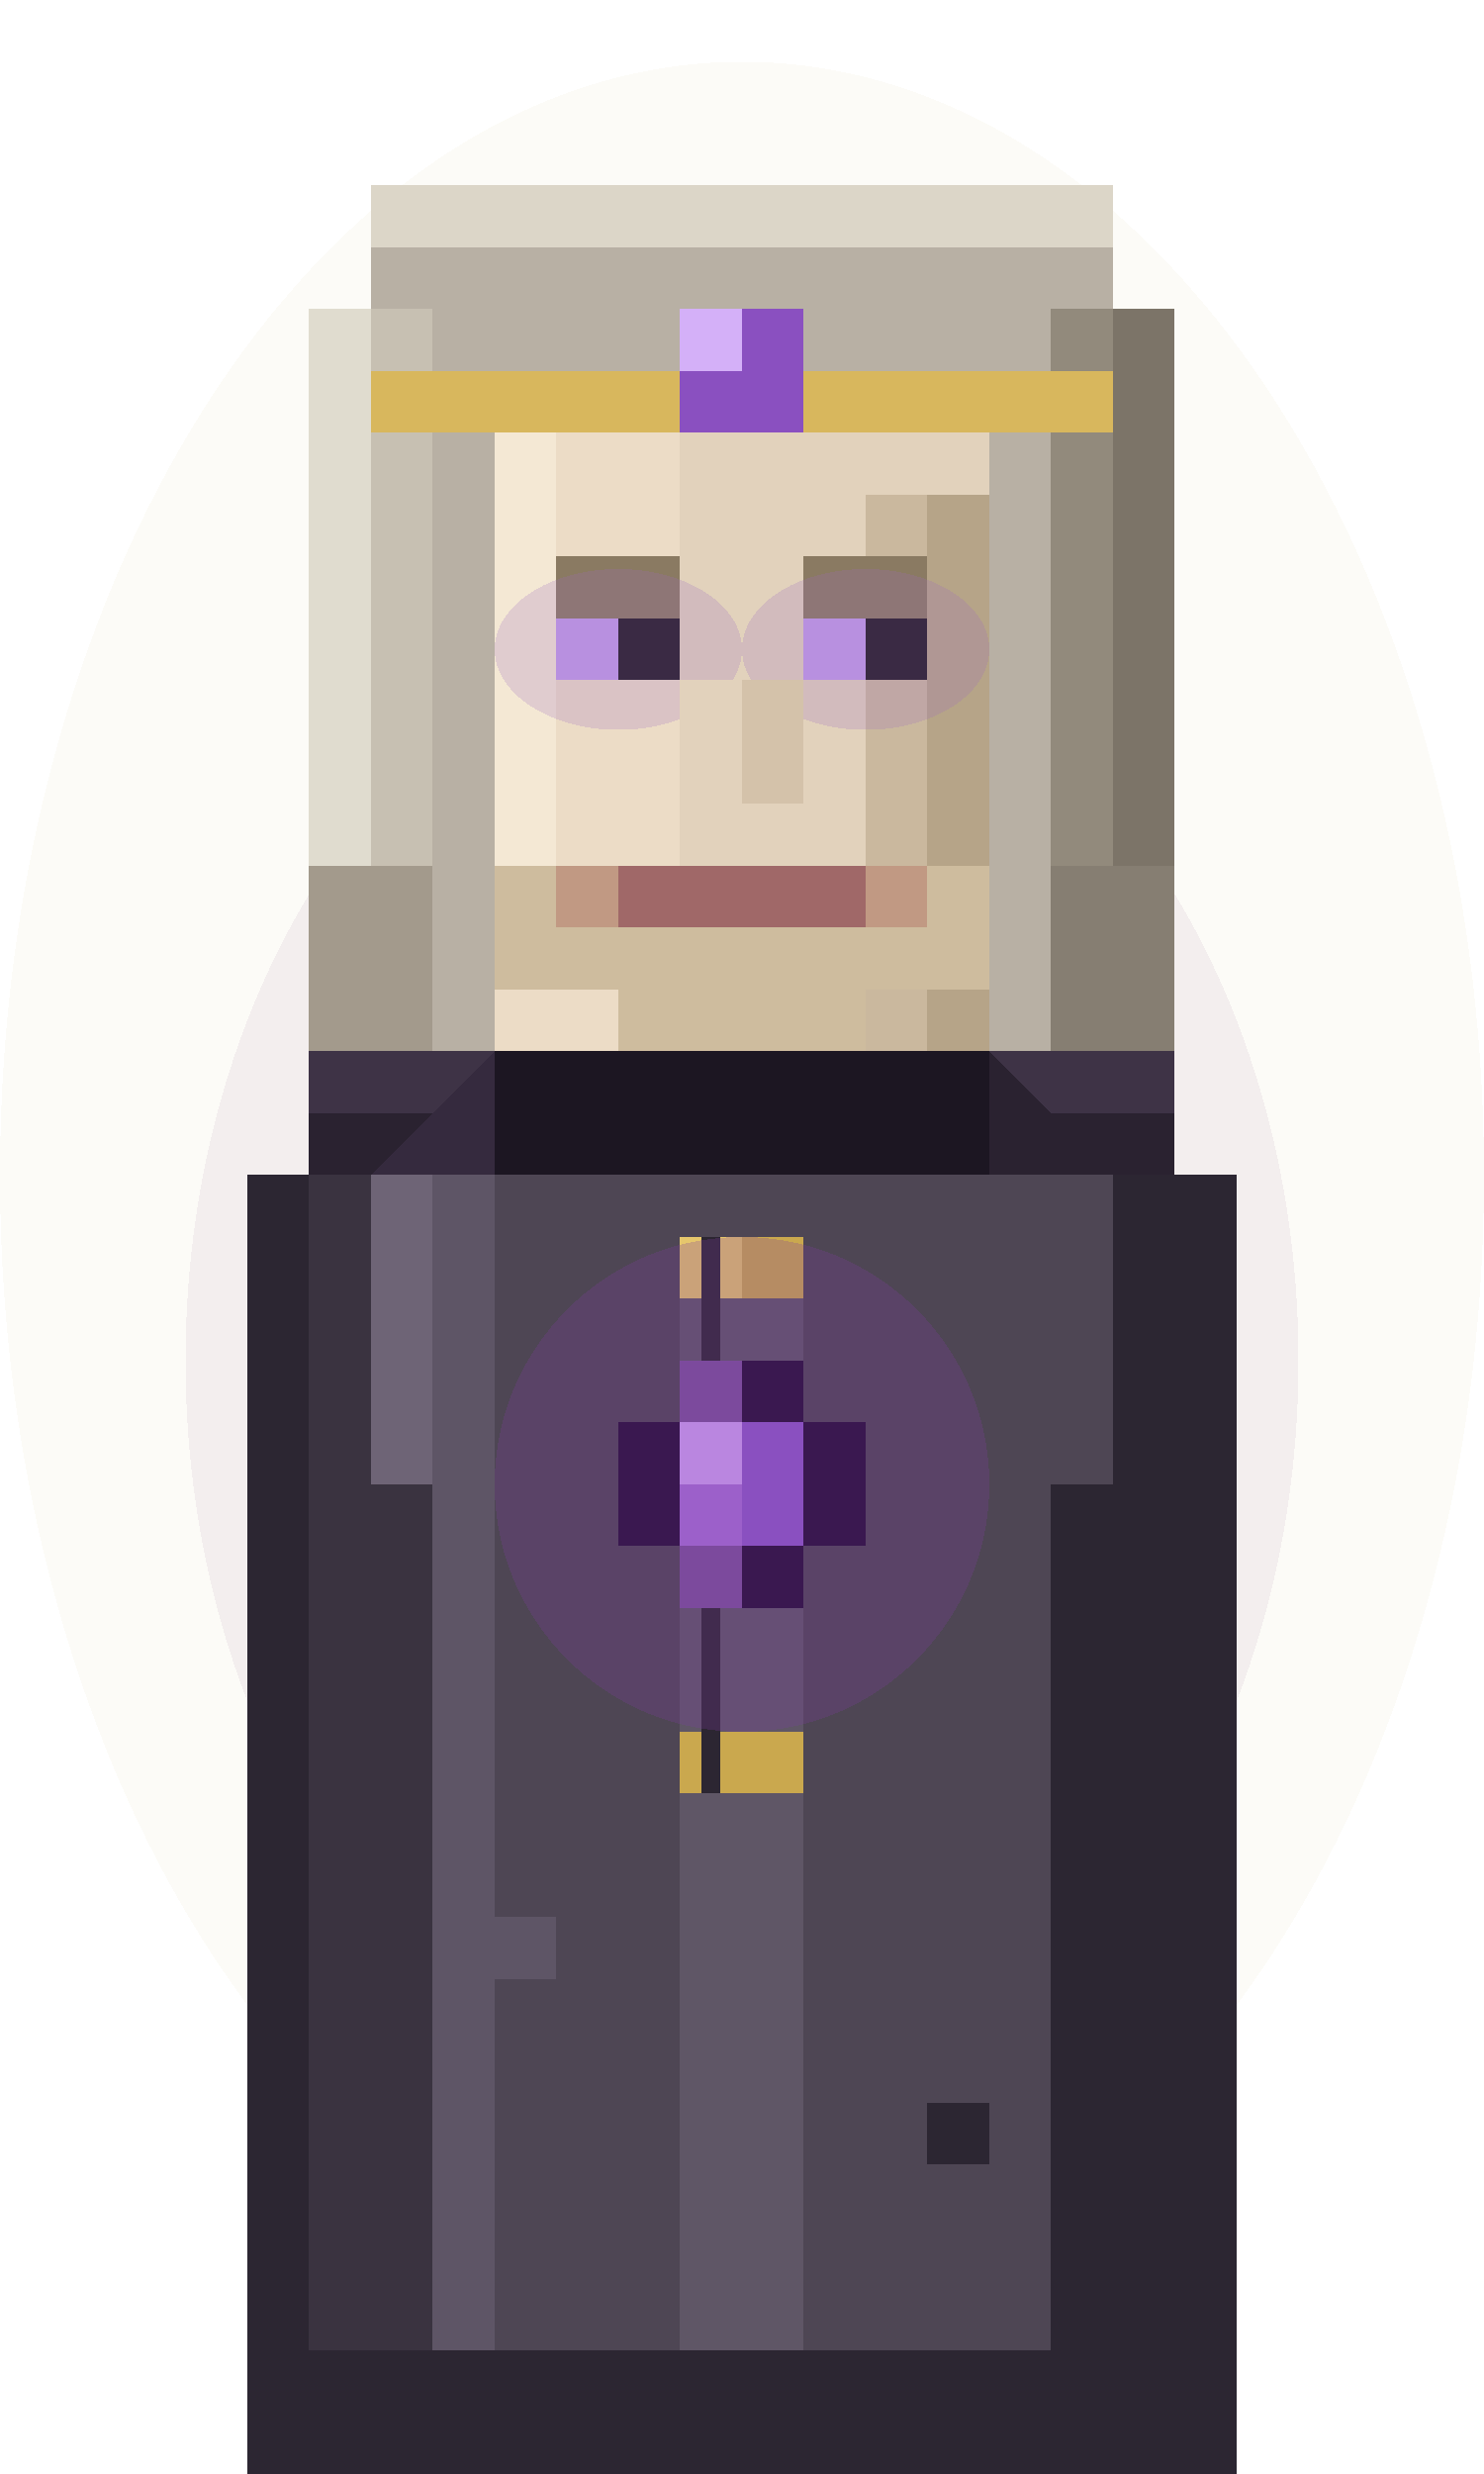
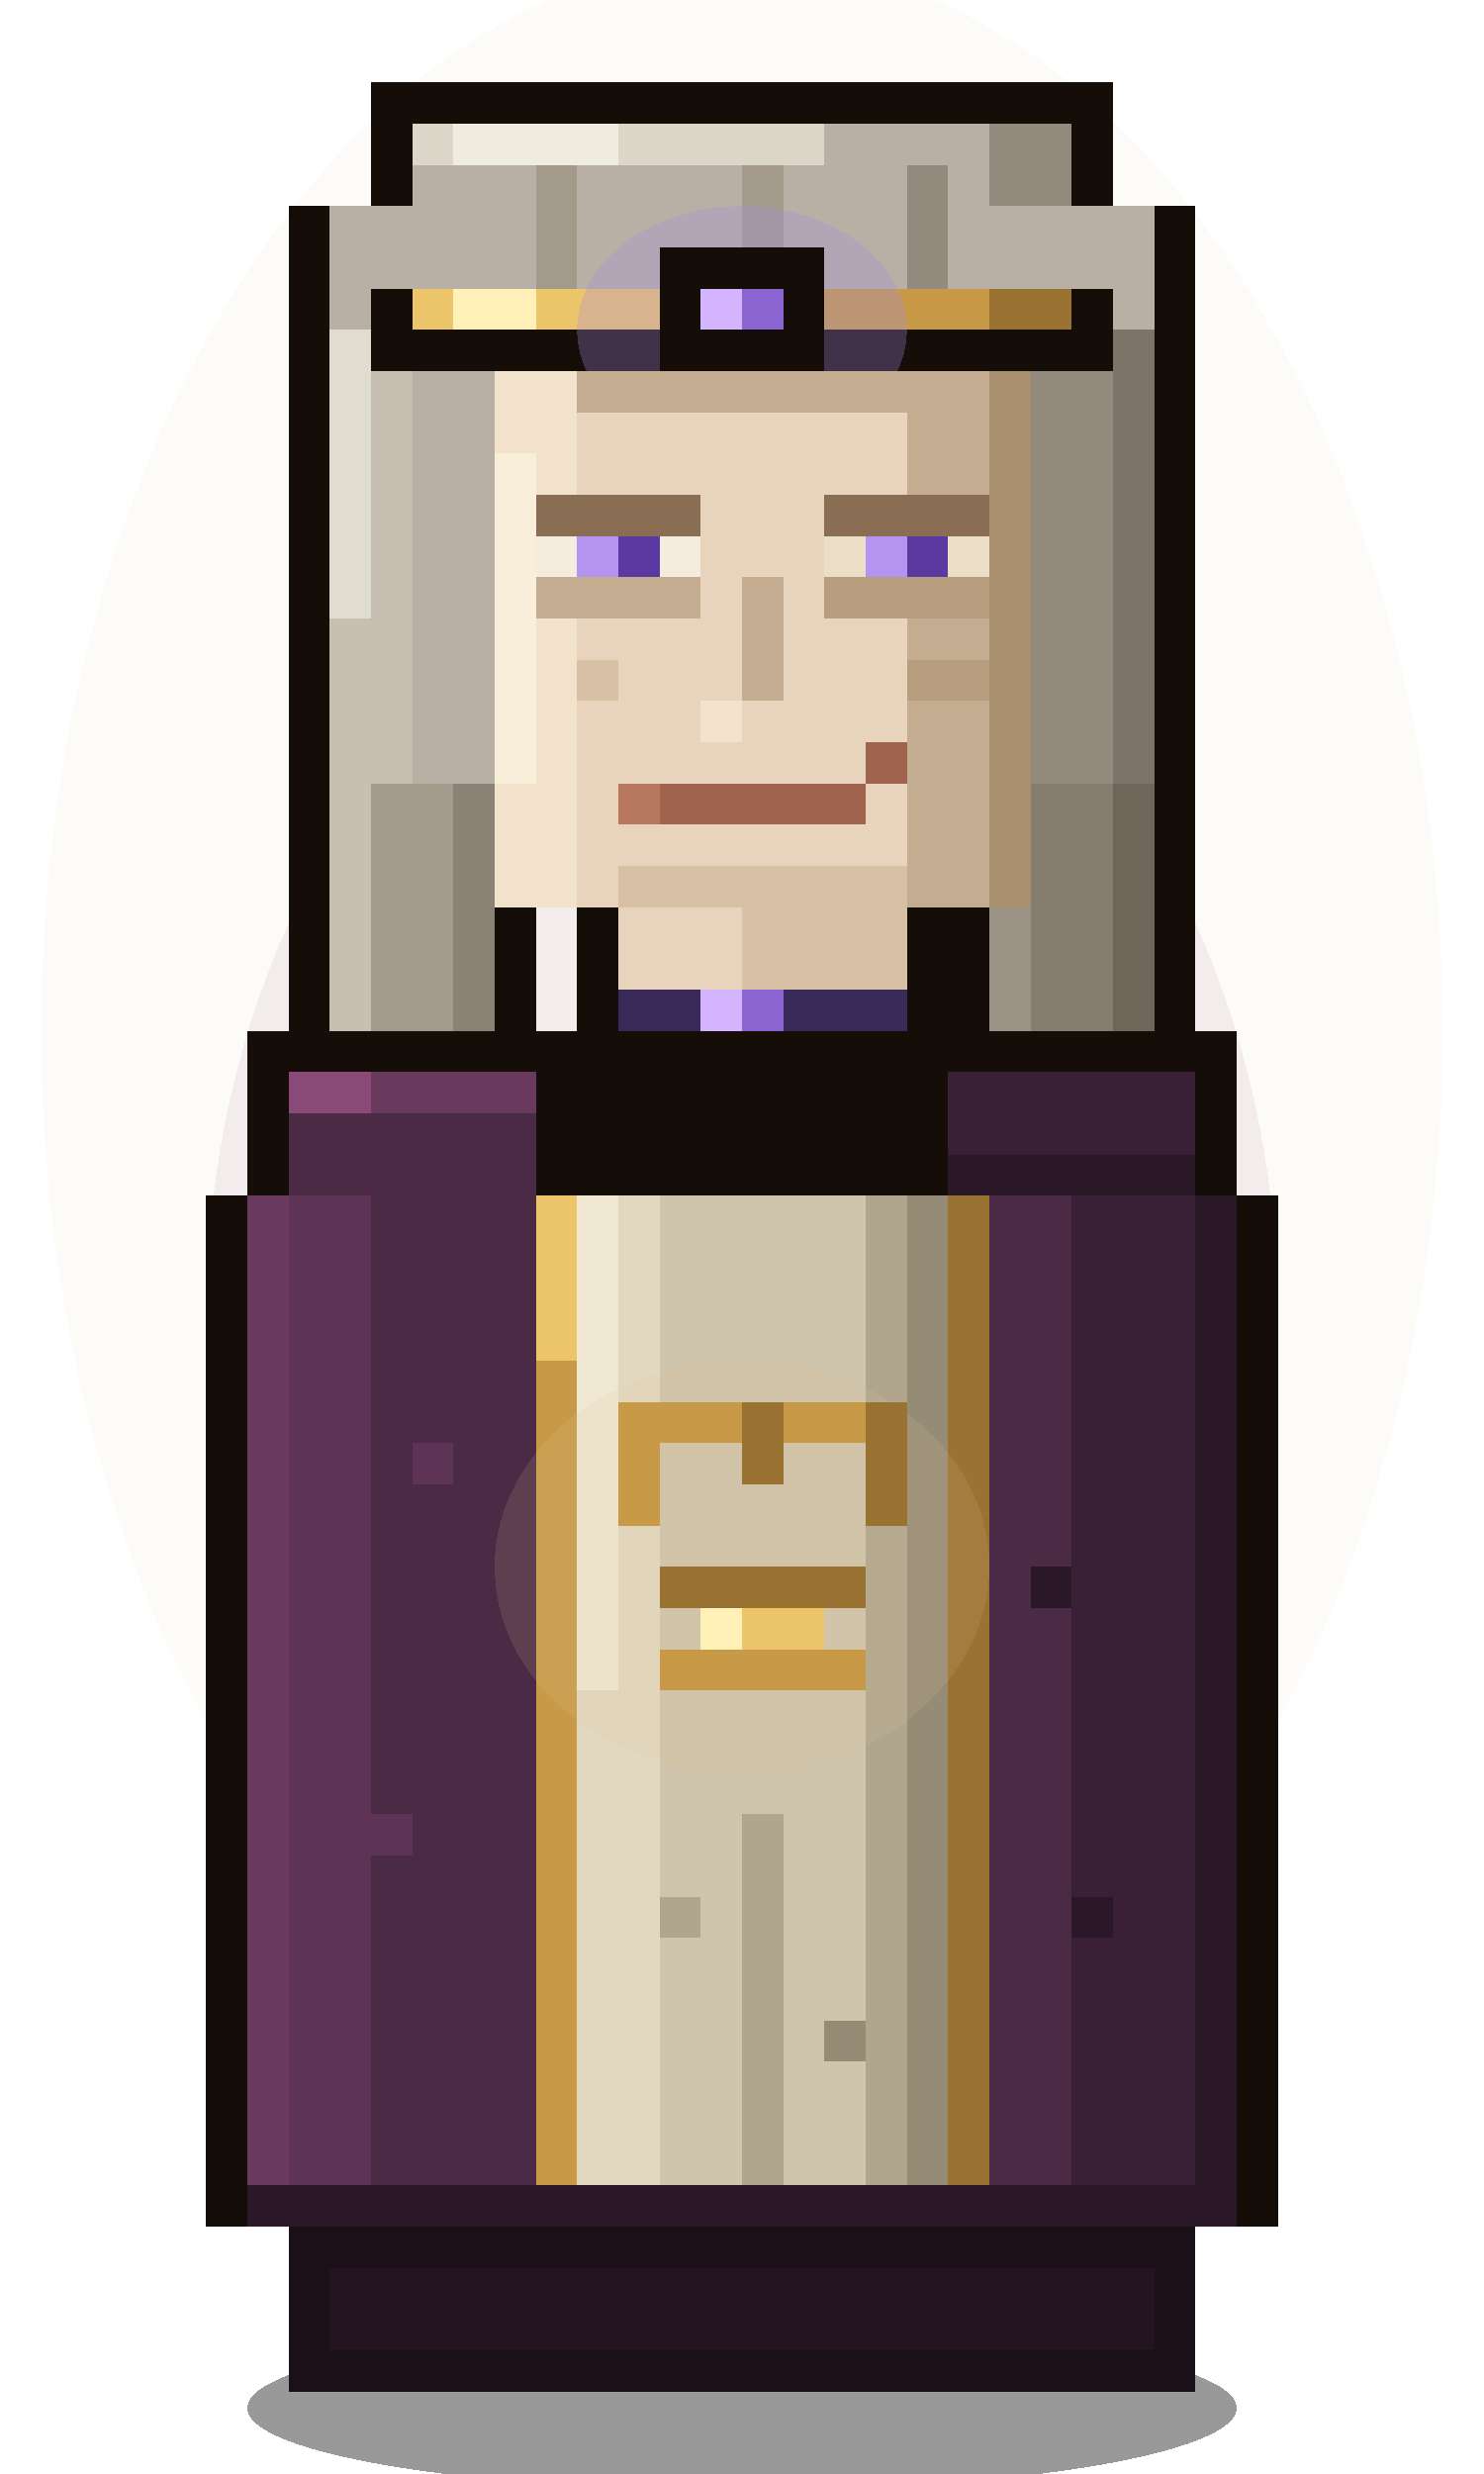
- <svg xmlns="http://www.w3.org/2000/svg" viewBox="0 0 24 40" shape-rendering="crispEdges" preserveAspectRatio="xMidYMax meet" aria-label="Maevra">
-   <ellipse cx="12" cy="19" rx="12" ry="18" fill="#d8c89a" opacity="0.08" />
-   <ellipse cx="12" cy="22" rx="9" ry="12" fill="#7a3a6a" opacity="0.07" />
-   <ellipse cx="12" cy="39" rx="8" ry="1.5" fill="#000" opacity="0.4" />
-   <rect x="6" y="3" width="12" height="4" fill="#b8b0a4" />
-   <rect x="5" y="5" width="14" height="13" fill="#b8b0a4" />
-   <rect x="6" y="3" width="12" height="1" fill="#dcd6c8" />
-   <rect x="5" y="5" width="2" height="13" fill="#c7c0b2" />
-   <rect x="5" y="5" width="1" height="9" fill="#e0dccf" />
-   <rect x="17" y="5" width="2" height="13" fill="#928a7c" />
-   <rect x="18" y="5" width="1" height="13" fill="#7c7468" />
-   <rect x="5" y="14" width="2" height="5" fill="#a39a8c" />
-   <rect x="17" y="14" width="2" height="5" fill="#867e72" />
-   <rect x="6" y="6" width="12" height="1" fill="#caa84e" />
-   <rect x="6" y="6" width="12" height="1" fill="#e6c66c" opacity="0.5" />
-   <rect x="11" y="5" width="2" height="2" fill="#8a50c0" />
-   <rect x="11" y="5" width="1" height="1" fill="#d4b0f8" />
-   <rect x="8" y="7" width="8" height="10" fill="#e2d2bc" />
-   <rect x="8" y="7" width="3" height="10" fill="#ecdcc6" />
-   <rect x="8" y="7" width="1" height="9" fill="#f4e8d4" />
-   <rect x="14" y="8" width="2" height="9" fill="#cab89e" />
-   <rect x="15" y="8" width="1" height="9" fill="#b6a488" />
-   <rect x="8" y="14" width="8" height="2" fill="#cebc9e" />
-   <rect x="9" y="9" width="2" height="1" fill="#8a7a62" />
-   <rect x="13" y="9" width="2" height="1" fill="#8a7a62" />
-   <ellipse cx="10" cy="10.5" rx="2" ry="1.3" fill="#9a6ac0" opacity="0.22" />
-   <ellipse cx="14" cy="10.5" rx="2" ry="1.3" fill="#9a6ac0" opacity="0.22" />
-   <rect x="9" y="10" width="2" height="1" fill="#3a2a44" />
-   <rect x="13" y="10" width="2" height="1" fill="#3a2a44" />
-   <rect x="9" y="10" width="1" height="1" fill="#b890e0" />
-   <rect x="13" y="10" width="1" height="1" fill="#b890e0" />
-   <rect x="11" y="11" width="2" height="2" fill="#d4c2aa" />
-   <rect x="11" y="11" width="1" height="2" fill="#e2d2bc" />
-   <rect x="10" y="14" width="4" height="1" fill="#a06868" />
-   <rect x="9" y="14" width="1" height="1" fill="#bc8a78" opacity="0.7" />
-   <rect x="14" y="14" width="1" height="1" fill="#bc8a78" opacity="0.7" />
-   <rect x="10" y="16" width="4" height="2" fill="#cebc9e" />
-   <rect x="5" y="17" width="14" height="2" fill="#2a2230" />
-   <rect x="5" y="17" width="14" height="1" fill="#3e3346" />
-   <rect x="8" y="17" width="8" height="3" fill="#1c1622" />
-   <polygon points="6,19 8,17 8,23" fill="#352a3e" />
-   <polygon points="18,19 16,17 16,23" fill="#2a2230" />
-   <rect x="4" y="19" width="16" height="21" fill="#4e4654" />
-   <rect x="4" y="19" width="1" height="21" fill="#2c2632" />
-   <rect x="5" y="19" width="1" height="21" fill="#3a3340" />
-   <rect x="18" y="19" width="2" height="21" fill="#2c2632" />
-   <rect x="6" y="19" width="2" height="19" fill="#5e5566" />
-   <rect x="6" y="19" width="1" height="9" fill="#6e6476" />
-   <rect x="11" y="20" width="2" height="20" fill="#6a6072" opacity="0.6" />
-   <rect x="8" y="31" width="1" height="1" fill="#5e5566" />
-   <rect x="15" y="34" width="1" height="1" fill="#2c2632" />
-   <rect x="11" y="20" width="2" height="1" fill="#caa84e" />
-   <rect x="11" y="20" width="1" height="1" fill="#e6c66c" />
-   <rect x="11" y="24" width="2" height="1" fill="#b8964a" />
-   <rect x="11" y="28" width="2" height="1" fill="#caa84e" />
-   <line x1="11.5" y1="20" x2="11.5" y2="29" stroke="#2c2632" stroke-width="0.3" />
-   <ellipse cx="12" cy="24" rx="4" ry="4" fill="#7a3aa0" opacity="0.26" />
-   <rect x="11" y="22" width="2" height="4" fill="#3a1850" />
-   <rect x="10" y="23" width="4" height="2" fill="#3a1850" />
-   <rect x="11" y="23" width="2" height="2" fill="#8a50c0" />
-   <rect x="11" y="23" width="1" height="1" fill="#d4b0f8" />
-   <rect x="11" y="22" width="1" height="4" fill="#a86ad0" opacity="0.6" />
-   <rect x="6" y="24" width="1" height="14" fill="#3a3340" />
-   <rect x="17" y="24" width="1" height="14" fill="#2c2632" />
-   <rect x="4" y="38" width="16" height="2" fill="#2c2632" />
+ <svg xmlns="http://www.w3.org/2000/svg" viewBox="0 0 36 60" shape-rendering="crispEdges" preserveAspectRatio="xMidYMax meet" aria-label="Maevra">
+   <ellipse cx="18" cy="25" rx="17" ry="26" fill="#d8c89a" opacity="0.08" />
+   <ellipse cx="18" cy="32" rx="13" ry="18" fill="#7a3a6a" opacity="0.08" />
+   <ellipse cx="18" cy="58.4" rx="12" ry="2" fill="#000" opacity="0.40" />
+   <rect x="9" y="2" width="18" height="3" fill="#150d08" />
+   <rect x="7" y="5" width="22" height="14" fill="#150d08" />
+   <rect x="7" y="19" width="6" height="14" fill="#150d08" />
+   <rect x="23" y="19" width="6" height="14" fill="#150d08" />
+   <rect x="10" y="3" width="16" height="2" fill="#b8b0a4" />
+   <rect x="8" y="5" width="20" height="3" fill="#b8b0a4" />
+   <rect x="10" y="3" width="10" height="1" fill="#dcd6c8" />
+   <rect x="11" y="3" width="4" height="1" fill="#f0ece0" />
+   <rect x="24" y="3" width="2" height="2" fill="#928a7c" />
+   <rect x="13" y="4" width="1" height="3" fill="#a39a8c" />
+   <rect x="18" y="4" width="1" height="3" fill="#a39a8c" />
+   <rect x="22" y="4" width="1" height="3" fill="#928a7c" />
+   <rect x="8" y="8" width="4" height="11" fill="#b8b0a4" />
+   <rect x="8" y="8" width="2" height="11" fill="#c7c0b2" />
+   <rect x="8" y="8" width="1" height="7" fill="#e0dccf" />
+   <rect x="25" y="8" width="3" height="11" fill="#928a7c" />
+   <rect x="27" y="8" width="1" height="11" fill="#7c7468" />
+   <rect x="8" y="19" width="4" height="13" fill="#a39a8c" />
+   <rect x="8" y="19" width="1" height="13" fill="#c7c0b2" />
+   <rect x="11" y="19" width="1" height="13" fill="#8a8274" />
+   <rect x="24" y="19" width="4" height="13" fill="#857d70" />
+   <rect x="27" y="19" width="1" height="13" fill="#6e6658" />
+   <rect x="24" y="19" width="1" height="8" fill="#9a9284" />
+   <rect x="9" y="7" width="18" height="2" fill="#150d08" />
+   <rect x="10" y="7" width="16" height="1" fill="#c89a48" />
+   <rect x="10" y="7" width="6" height="1" fill="#ecc46a" />
+   <rect x="11" y="7" width="2" height="1" fill="#fff0b8" />
+   <rect x="24" y="7" width="2" height="1" fill="#9a7232" />
+   <ellipse cx="18" cy="8" rx="4" ry="3" fill="#a48ee0" opacity="0.30" />
+   <rect x="16" y="6" width="4" height="3" fill="#150d08" />
+   <rect x="17" y="7" width="2" height="1" fill="#8a64d0" />
+   <rect x="17" y="7" width="1" height="1" fill="#d4b4ff" />
+   <rect x="12" y="9" width="13" height="13" fill="#e8d4bc" />
+   <rect x="12" y="9" width="13" height="1" fill="#c4ac90" />
+   <rect x="12" y="9" width="2" height="13" fill="#f2e2cc" />
+   <rect x="12" y="11" width="1" height="8" fill="#f8eeda" />
+   <rect x="22" y="9" width="3" height="13" fill="#c4ac90" />
+   <rect x="24" y="9" width="1" height="13" fill="#a8906e" />
+   <rect x="13" y="12" width="4" height="1" fill="#8a6e54" />
+   <rect x="20" y="12" width="4" height="1" fill="#8a6e54" />
+   <rect x="13" y="13" width="4" height="2" fill="#f4ecdc" />
+   <rect x="20" y="13" width="4" height="2" fill="#ecdfc8" />
+   <rect x="14" y="13" width="2" height="2" fill="#5a3aa0" />
+   <rect x="21" y="13" width="2" height="2" fill="#5a3aa0" />
+   <rect x="14" y="13" width="1" height="1" fill="#b494f0" />
+   <rect x="21" y="13" width="1" height="1" fill="#b494f0" />
+   <rect x="13" y="14" width="4" height="1" fill="#c4ac90" />
+   <rect x="20" y="14" width="4" height="1" fill="#b89e7e" />
+   <rect x="18" y="14" width="1" height="3" fill="#c4ac90" />
+   <rect x="17" y="17" width="1" height="1" fill="#f2e2cc" />
+   <rect x="15" y="19" width="6" height="1" fill="#a0644e" />
+   <rect x="15" y="19" width="1" height="1" fill="#b87860" />
+   <rect x="21" y="18" width="1" height="1" fill="#a0644e" />
+   <rect x="14" y="16" width="1" height="1" fill="#d8c0a4" />
+   <rect x="22" y="16" width="2" height="1" fill="#b89e7e" />
+   <rect x="15" y="21" width="7" height="1" fill="#d8c0a4" />
+   <rect x="14" y="22" width="9" height="4" fill="#150d08" />
+   <rect x="15" y="22" width="7" height="3" fill="#d8c0a4" />
+   <rect x="15" y="22" width="3" height="3" fill="#e8d4bc" />
+   <rect x="15" y="24" width="7" height="1" fill="#3a2a5a" />
+   <rect x="17" y="24" width="2" height="1" fill="#8a64d0" />
+   <rect x="17" y="24" width="1" height="1" fill="#d4b4ff" />
+   <rect x="6" y="25" width="24" height="5" fill="#150d08" />
+   <rect x="5" y="29" width="26" height="25" fill="#150d08" />
+   <rect x="7" y="26" width="6" height="3" fill="#4a2a44" />
+   <rect x="7" y="26" width="6" height="1" fill="#6a3a5e" />
+   <rect x="7" y="26" width="2" height="1" fill="#8a4a78" />
+   <rect x="23" y="26" width="6" height="3" fill="#3a2036" />
+   <rect x="23" y="28" width="6" height="1" fill="#2a1828" />
+   <rect x="6" y="29" width="24" height="24" fill="#4a2a44" />
+   <rect x="6" y="29" width="3" height="24" fill="#5e3456" />
+   <rect x="6" y="29" width="1" height="24" fill="#6a3a5e" />
+   <rect x="26" y="29" width="4" height="24" fill="#3a2036" />
+   <rect x="29" y="29" width="1" height="24" fill="#2a1828" />
+   <rect x="14" y="29" width="9" height="24" fill="#cfc4ac" />
+   <rect x="14" y="29" width="2" height="24" fill="#e2d8c0" />
+   <rect x="14" y="29" width="1" height="12" fill="#f0e8d2" />
+   <rect x="21" y="29" width="2" height="24" fill="#b0a68e" />
+   <rect x="22" y="29" width="1" height="24" fill="#968c76" />
+   <rect x="13" y="29" width="1" height="24" fill="#c89a48" />
+   <rect x="23" y="29" width="1" height="24" fill="#9a7232" />
+   <rect x="13" y="29" width="1" height="4" fill="#ecc46a" />
+   <ellipse cx="18" cy="38" rx="6" ry="5" fill="#d8c89a" opacity="0.14" />
+   <rect x="15" y="34" width="7" height="1" fill="#c89a48" />
+   <rect x="15" y="34" width="1" height="3" fill="#c89a48" />
+   <rect x="18" y="34" width="1" height="2" fill="#9a7232" />
+   <rect x="21" y="34" width="1" height="3" fill="#9a7232" />
+   <rect x="16" y="38" width="5" height="1" fill="#9a7232" />
+   <rect x="16" y="40" width="5" height="1" fill="#c89a48" />
+   <rect x="17" y="39" width="3" height="1" fill="#ecc46a" />
+   <rect x="17" y="39" width="1" height="1" fill="#fff0b8" />
+   <rect x="10" y="35" width="1" height="1" fill="#5e3456" />
+   <rect x="25" y="38" width="1" height="1" fill="#2a1828" />
+   <rect x="9" y="44" width="1" height="1" fill="#5e3456" />
+   <rect x="26" y="46" width="1" height="1" fill="#2a1828" />
+   <rect x="18" y="44" width="1" height="9" fill="#b0a68e" />
+   <rect x="16" y="46" width="1" height="1" fill="#b0a68e" />
+   <rect x="20" y="49" width="1" height="1" fill="#968c76" />
+   <rect x="6" y="53" width="24" height="1" fill="#2a1828" />
+   <rect x="7" y="54" width="22" height="4" fill="#1c1018" />
+   <rect x="8" y="55" width="20" height="2" fill="#241420" />
</svg>
